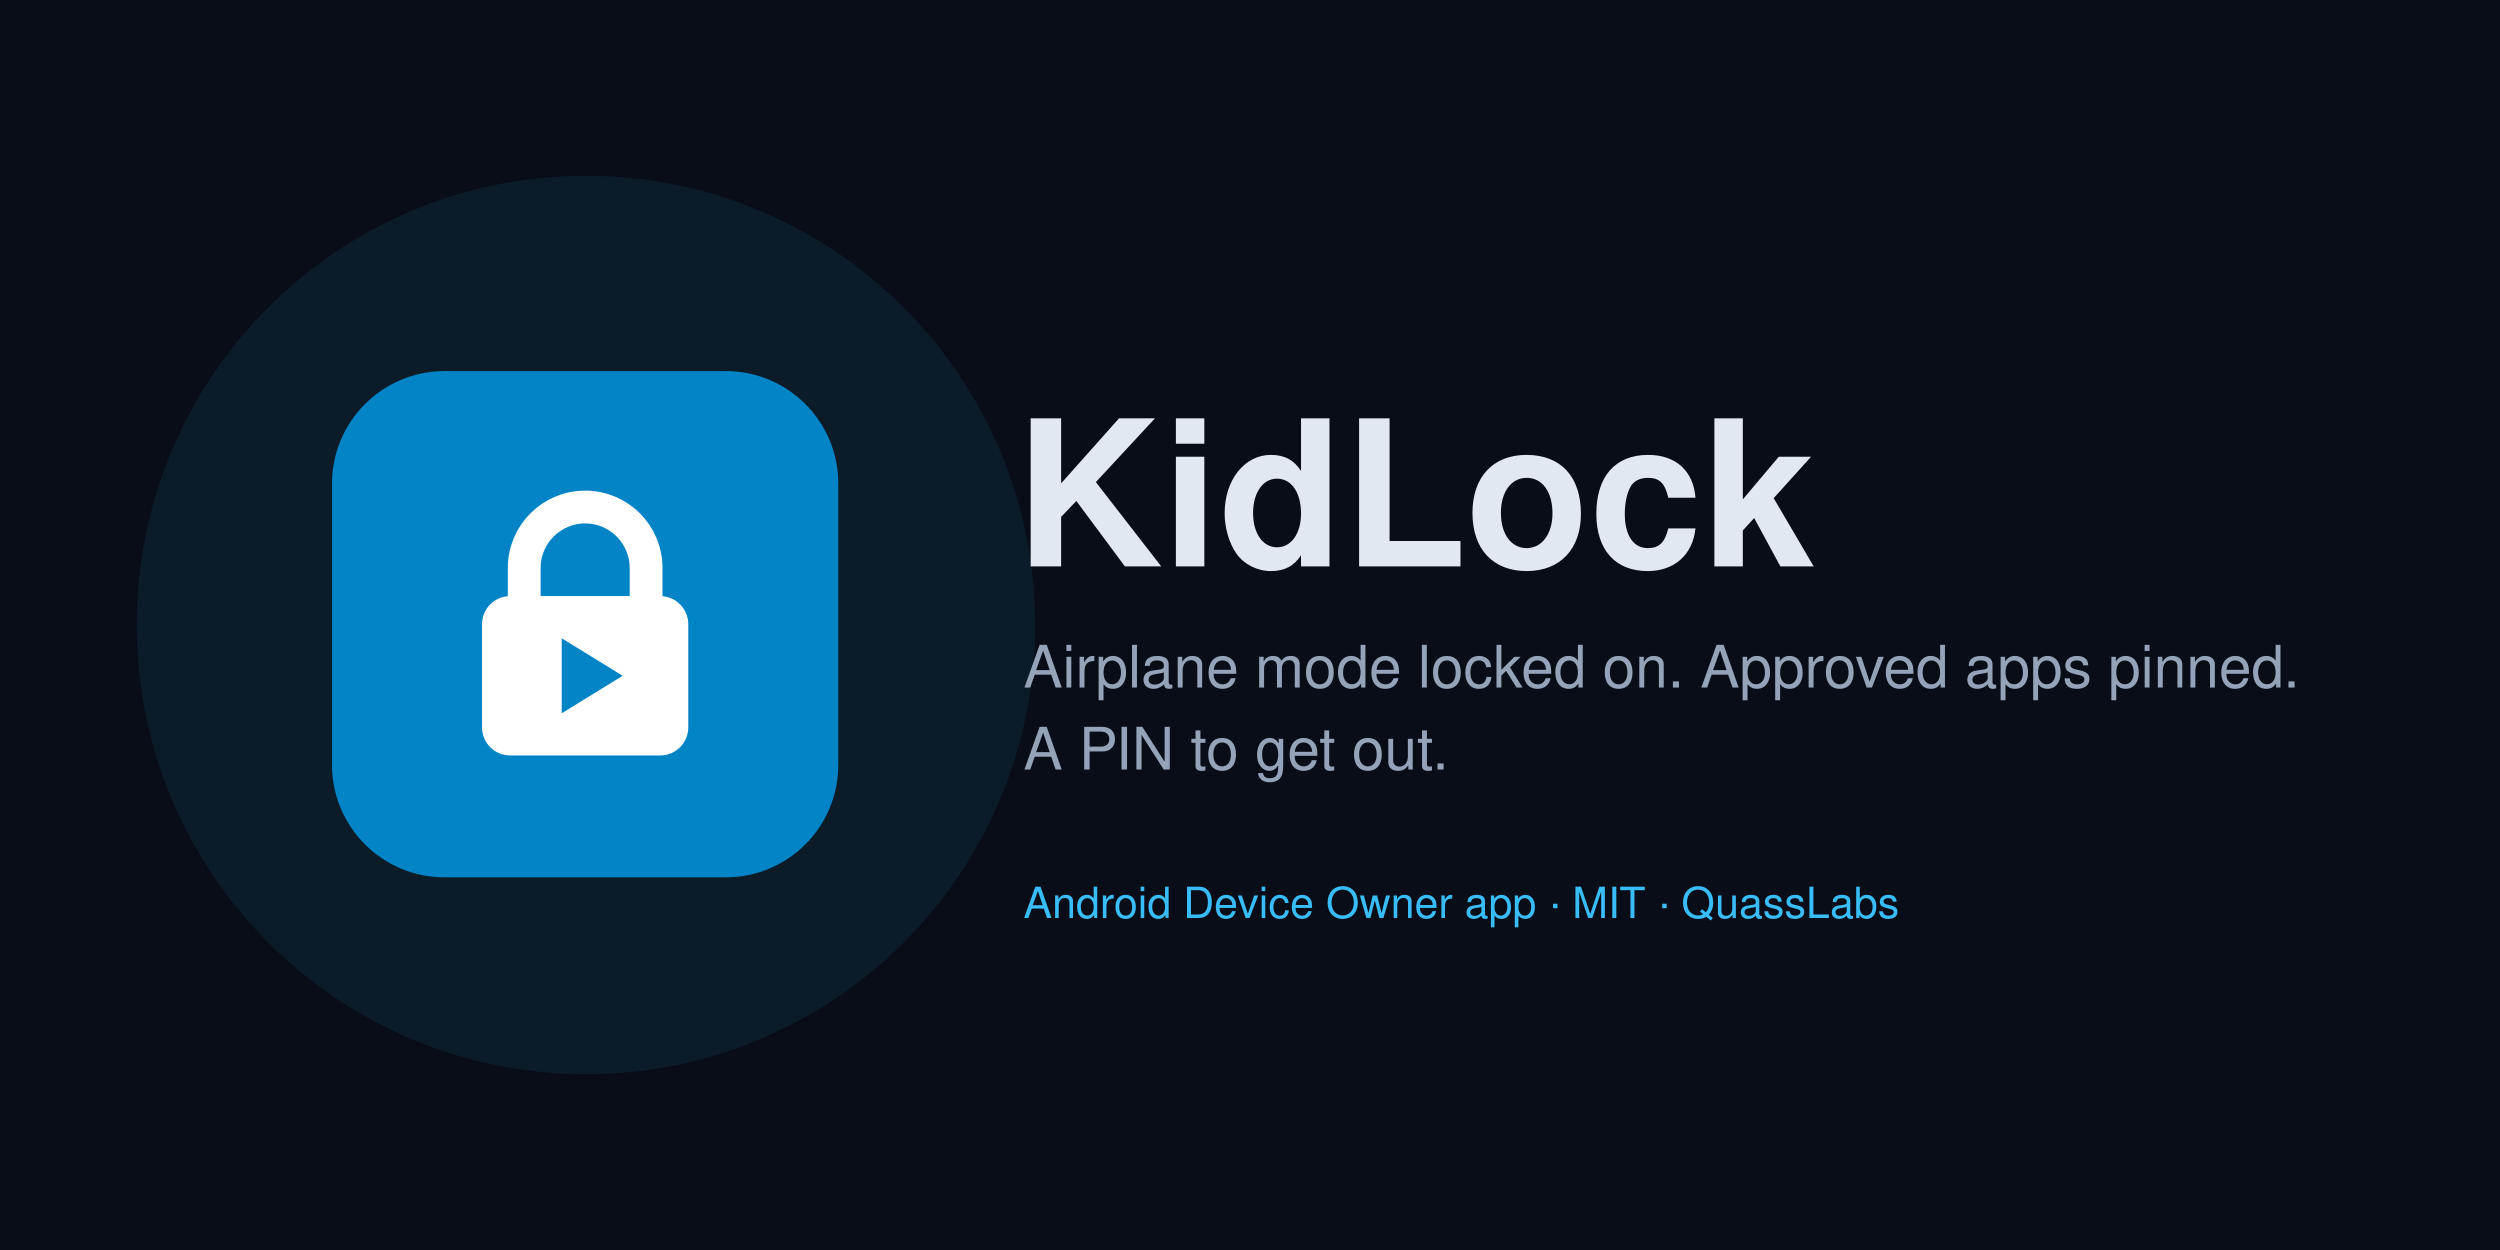
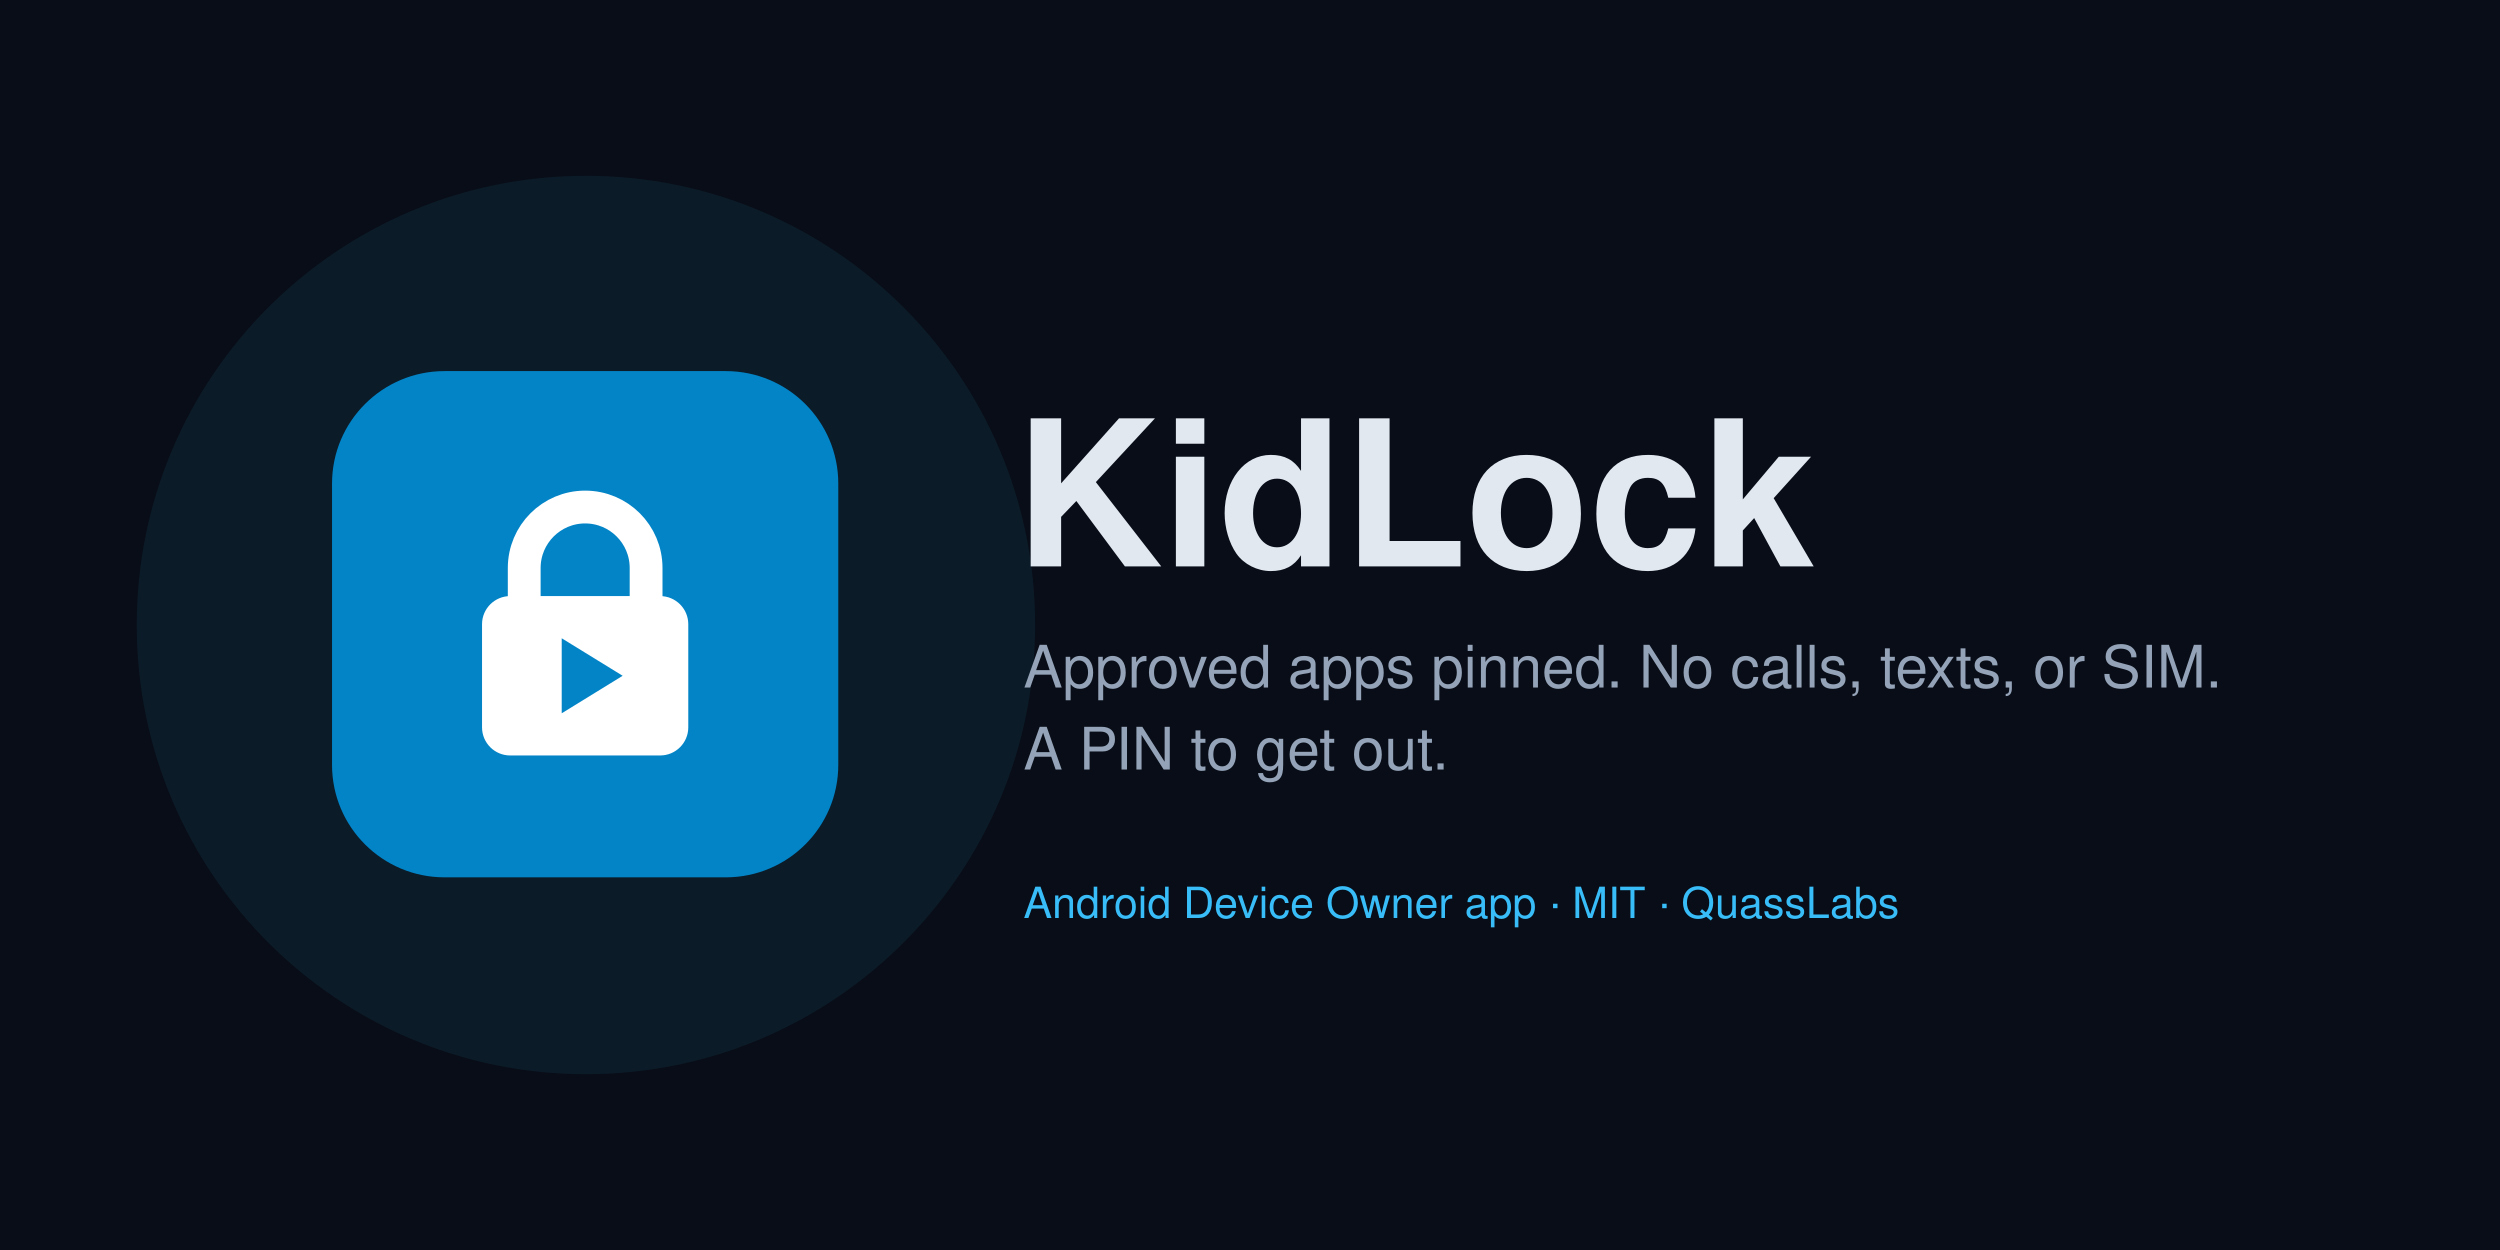
<svg xmlns="http://www.w3.org/2000/svg" viewBox="0 0 1280 640" width="1280" height="640">
  <rect width="1280" height="640" fill="#080d17" />
  <circle cx="300" cy="320" r="230" fill="#38bdf8" fill-opacity="0.08" />
  <g transform="translate(170 190) scale(2.4)">
    <rect width="108" height="108" rx="24" fill="#0284c7" />
    <path d="M41,52 V42 a13,13 0 0 1 26,0 V52" fill="none" stroke="#ffffff" stroke-width="7" stroke-linecap="round" />
    <rect x="32" y="48" width="44" height="34" rx="6" fill="#ffffff" />
    <path d="M49,57 L49,73 L62,65 Z" fill="#0284c7" />
  </g>
  <g font-family="'Space Grotesk', 'Segoe UI', Helvetica, Arial, sans-serif">
    <text x="520" y="290" font-size="104" font-weight="700" fill="#e2e8f0">KidLock</text>
-     <text x="524" y="352" font-size="30" fill="#94a3b8">Airplane mode locked on. Approved apps pinned.</text>
+     <text x="524" y="352" font-size="30" fill="#94a3b8">Approved apps pinned. No calls, texts, or SIM.</text>
    <text x="524" y="394" font-size="30" fill="#94a3b8">A PIN to get out.</text>
    <text x="524" y="470" font-size="22" fill="#38bdf8">Android Device Owner app  ·  MIT  ·  QuassLabs</text>
  </g>
</svg>
